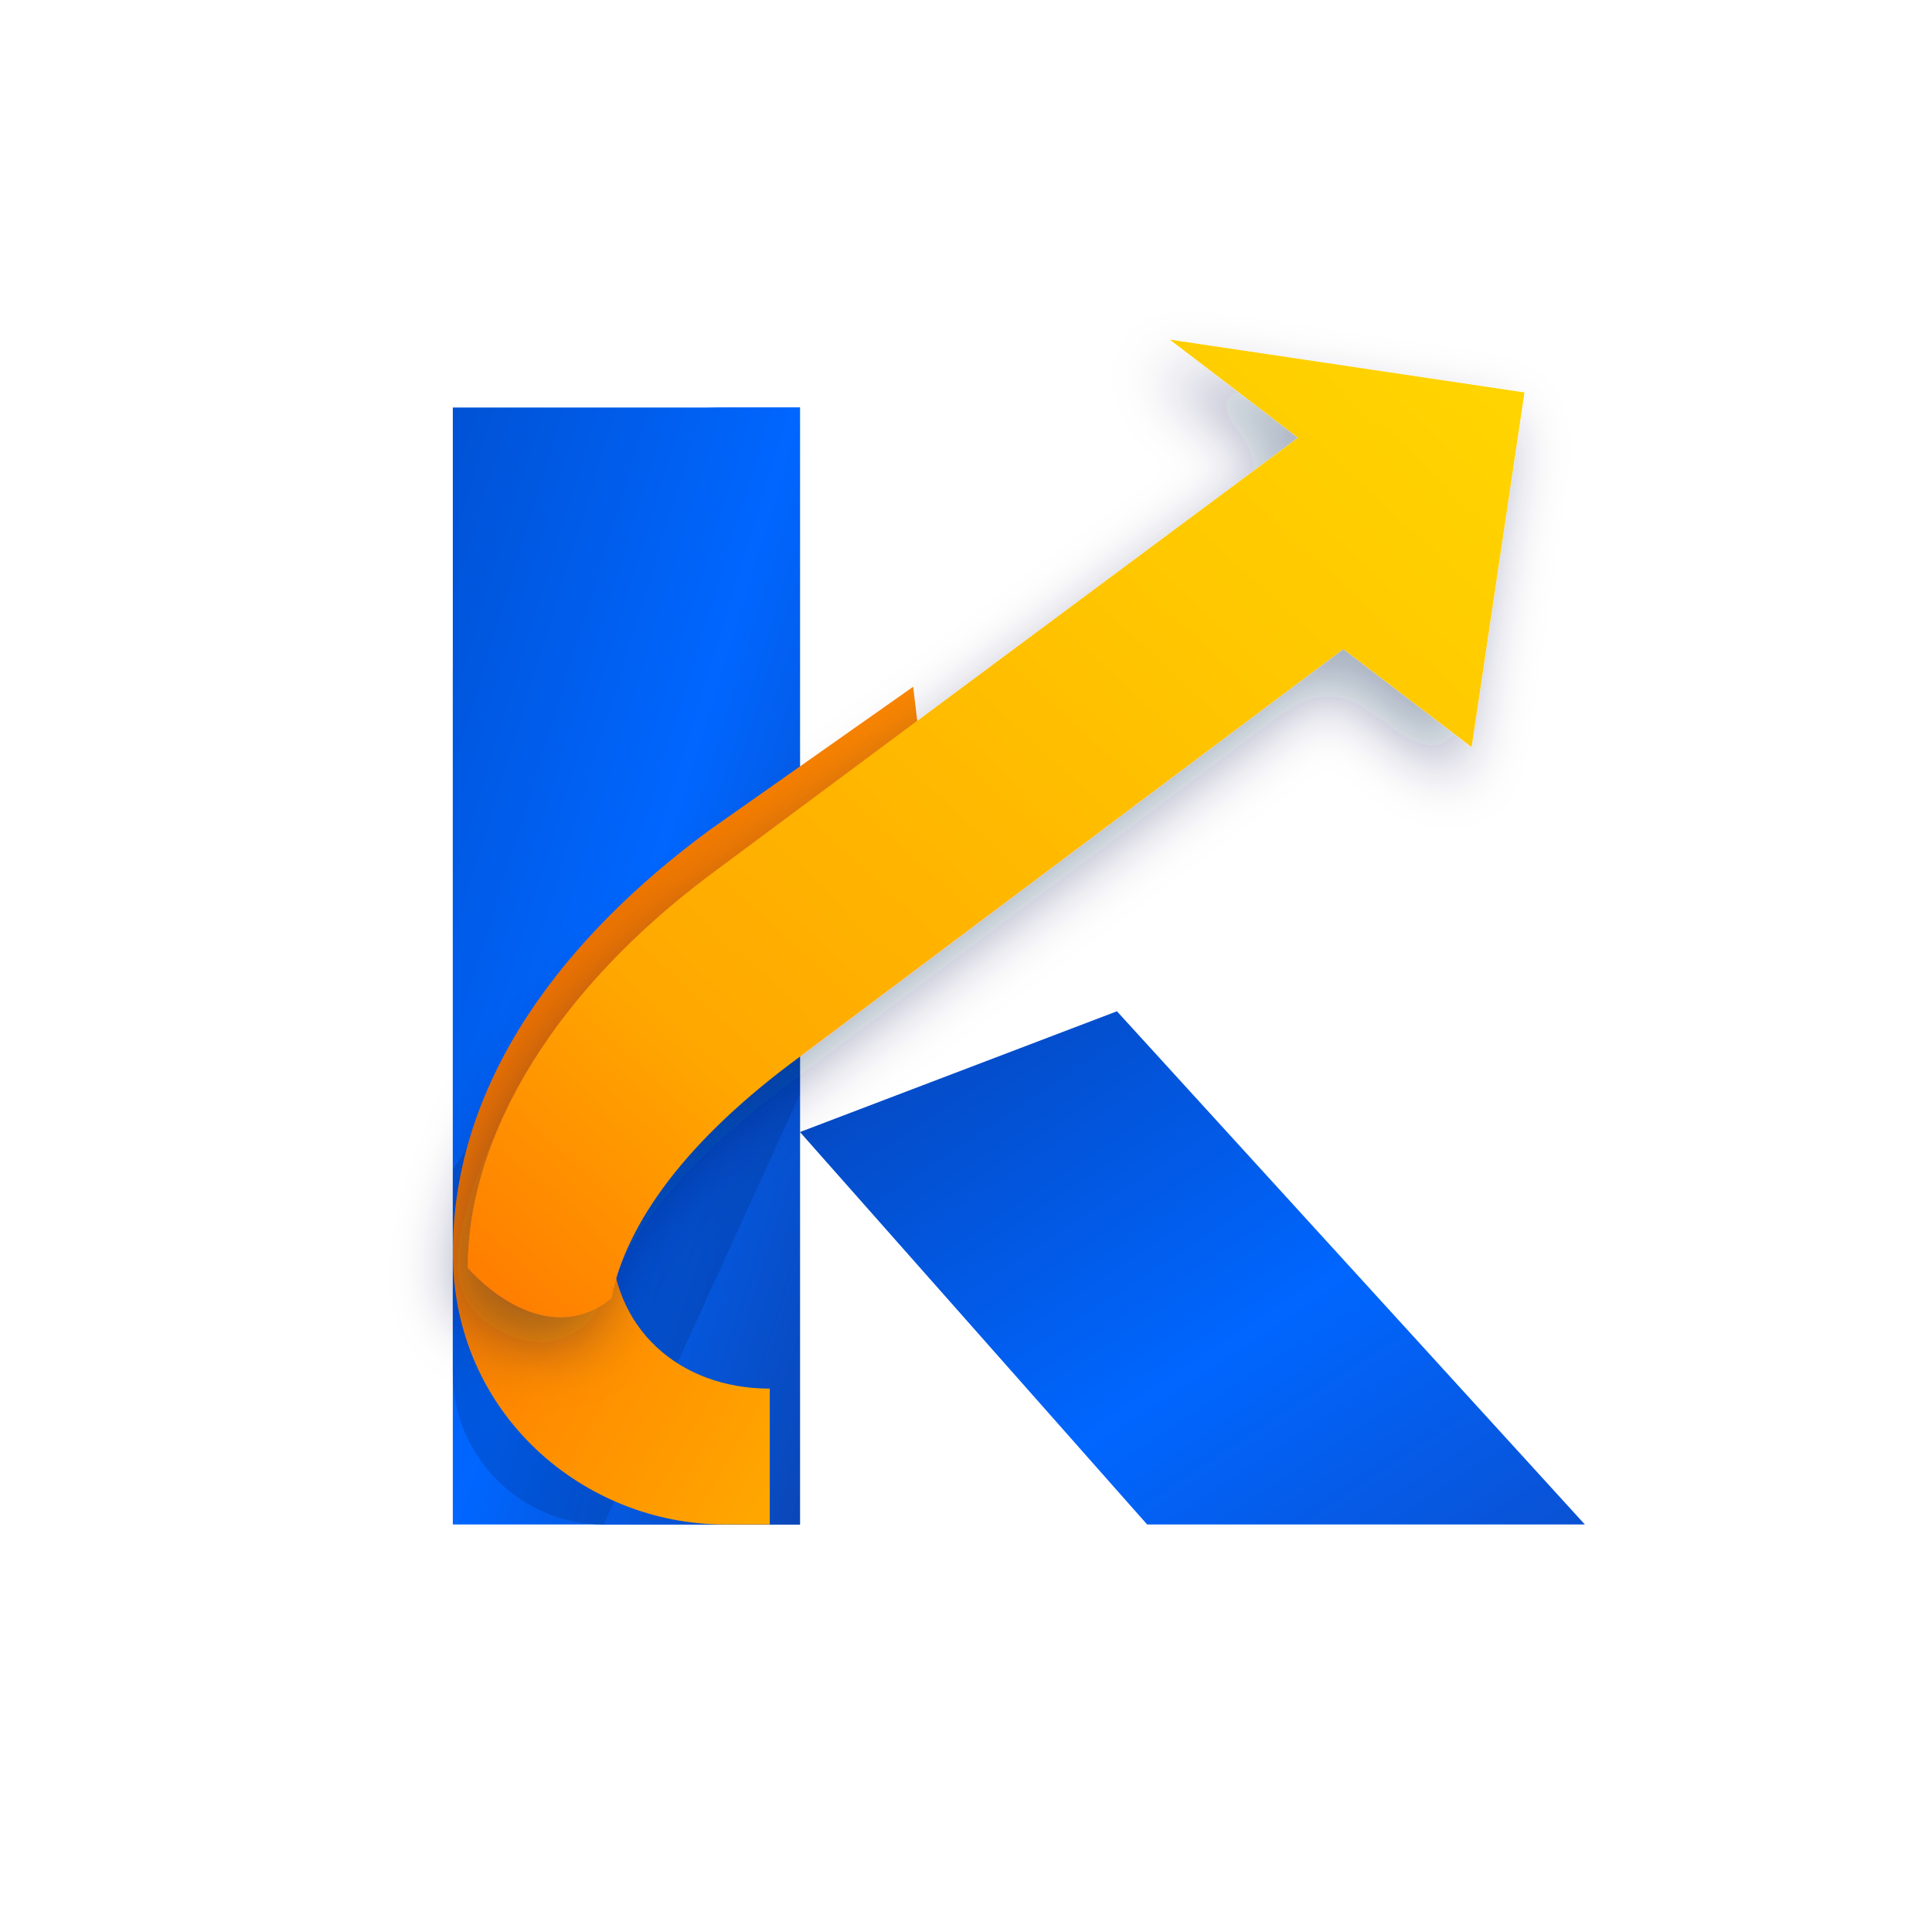
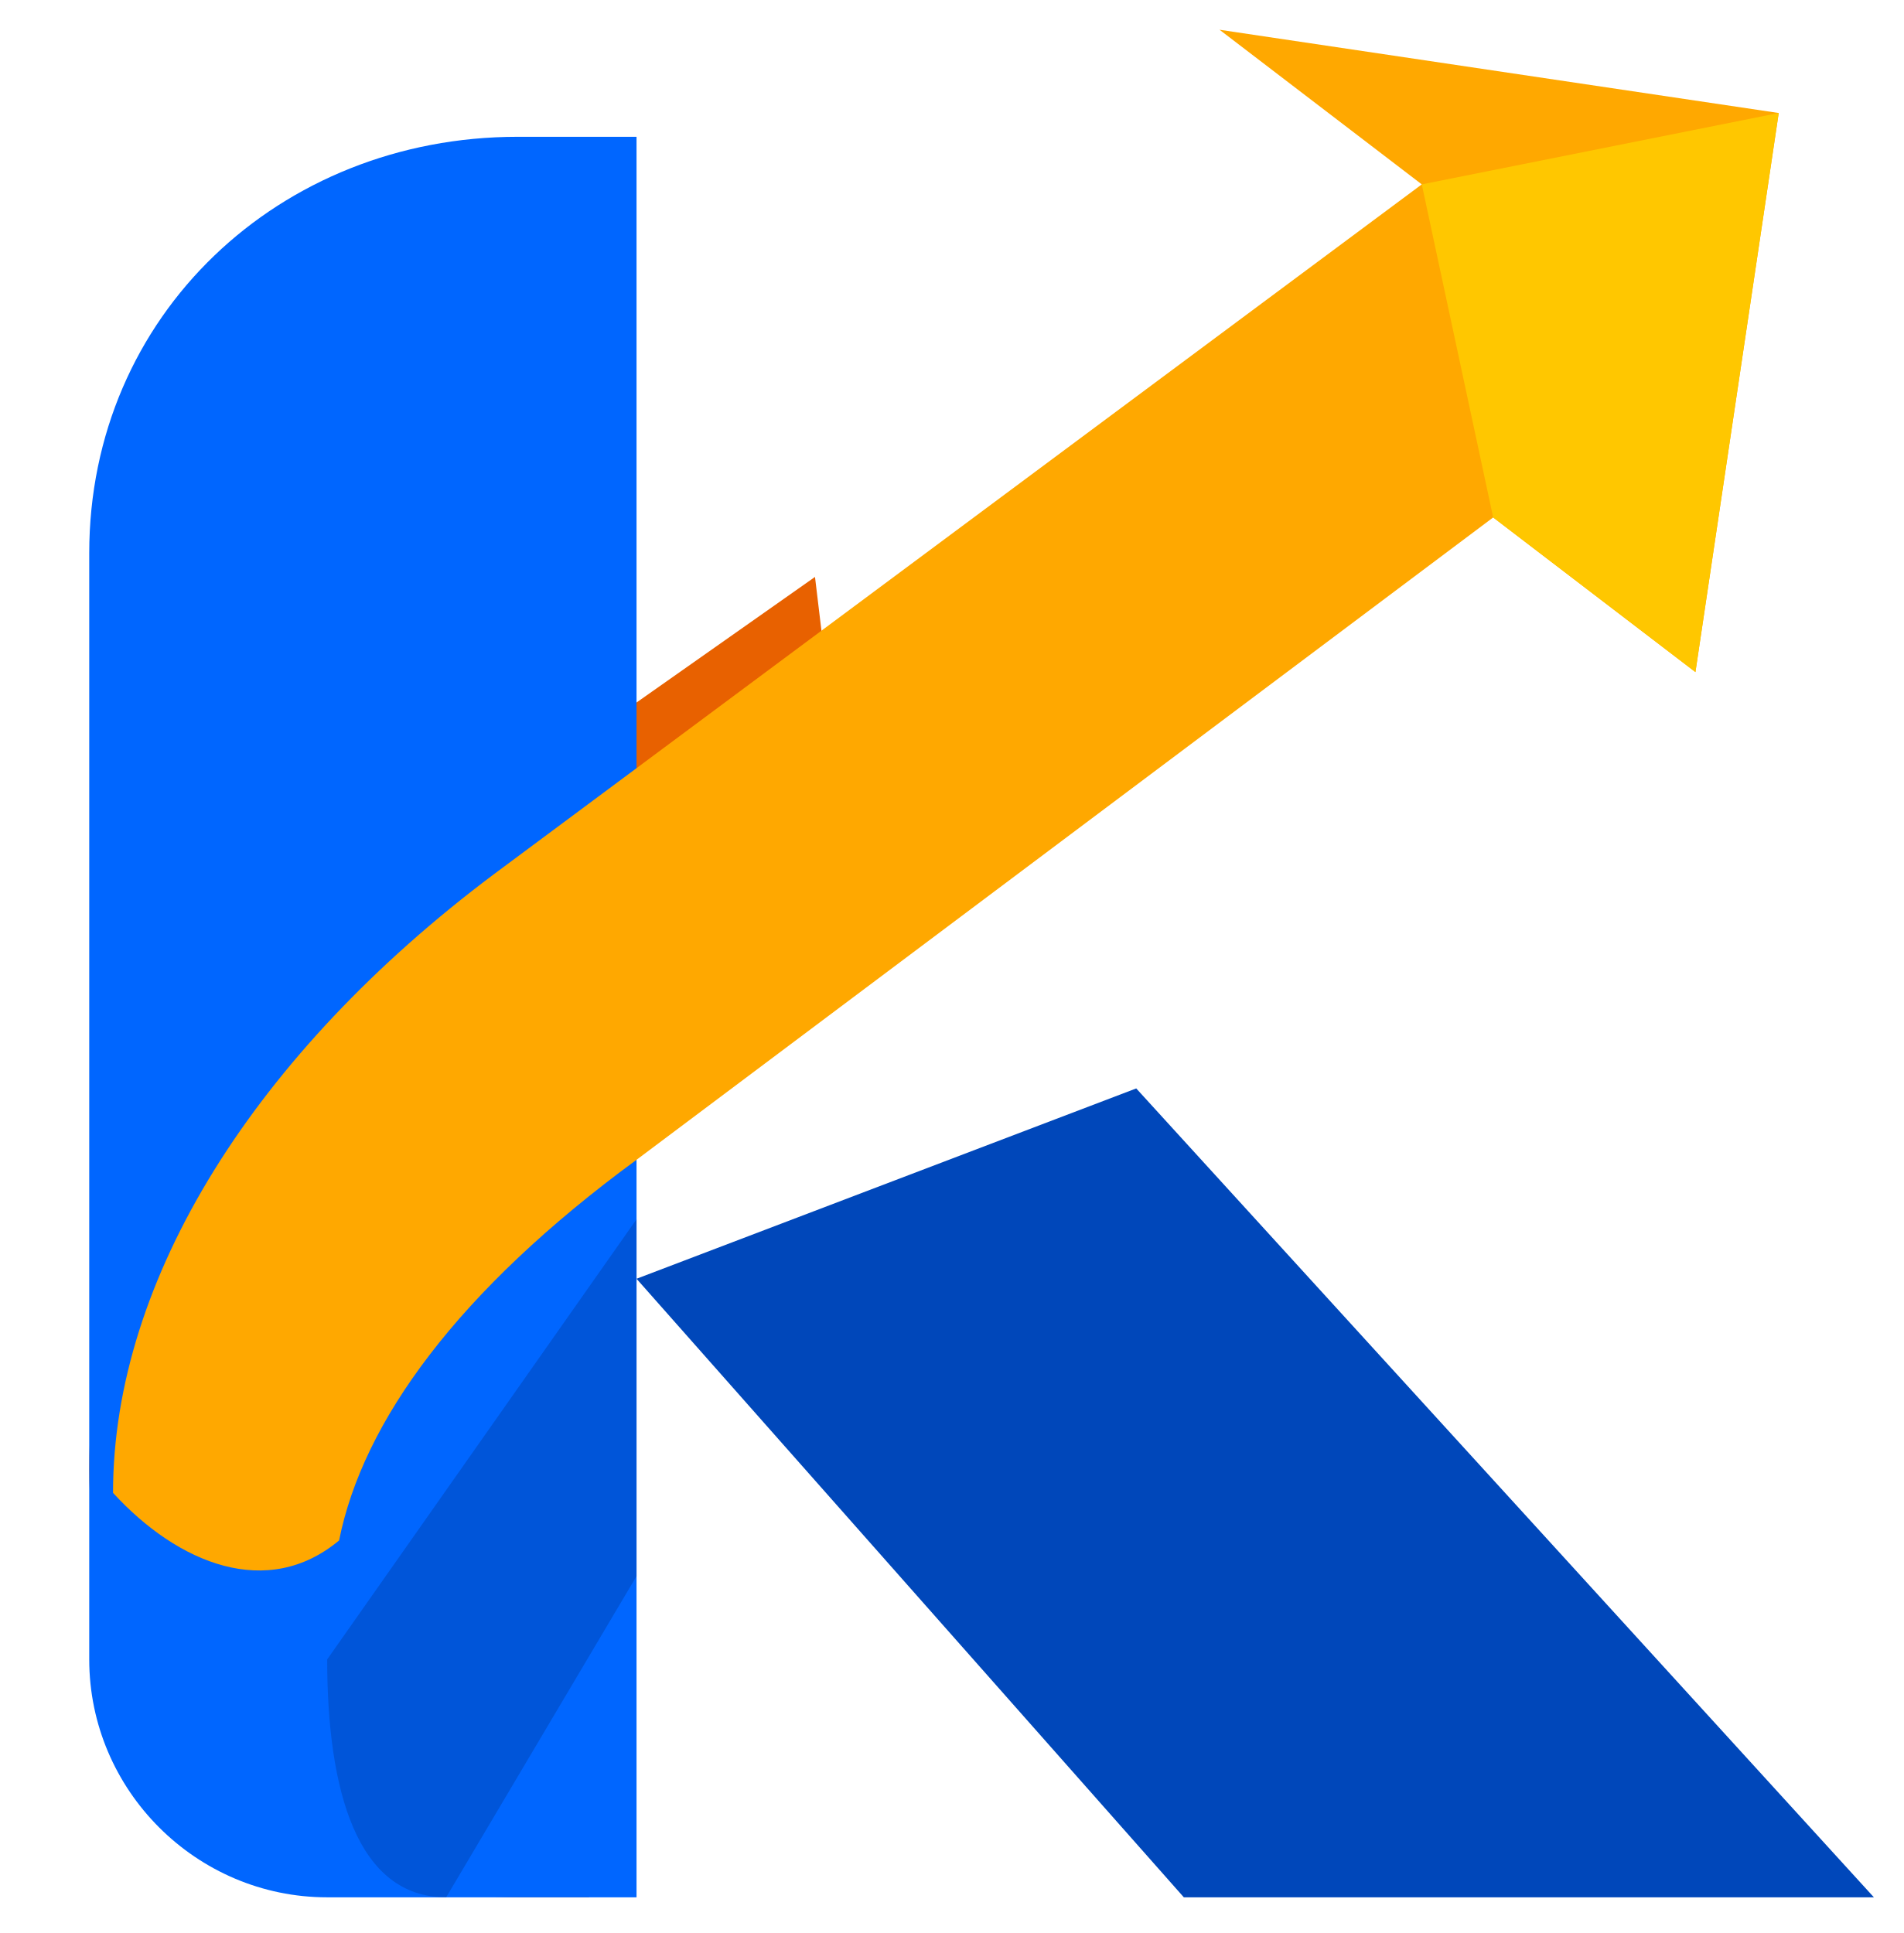
- <svg xmlns="http://www.w3.org/2000/svg" viewBox="0 0 512 512" fill="none">
-   <defs>
-     <linearGradient id="kpBlueStem" x1="0%" y1="0%" x2="100%" y2="100%">
-       <stop offset="0%" stop-color="#0052D4" />
-       <stop offset="50%" stop-color="#0066FF" />
-       <stop offset="100%" stop-color="#0A47B8" />
-     </linearGradient>
-     <linearGradient id="kpBlueLeg" x1="0%" y1="0%" x2="100%" y2="100%">
-       <stop offset="0%" stop-color="#0544B8" />
-       <stop offset="60%" stop-color="#0066FF" />
-       <stop offset="100%" stop-color="#0A52D4" />
-     </linearGradient>
-     <linearGradient id="kpArrowGold" x1="0%" y1="100%" x2="100%" y2="0%">
-       <stop offset="0%" stop-color="#FF7A00" />
-       <stop offset="25%" stop-color="#FFA800" />
-       <stop offset="70%" stop-color="#FFC700" />
-       <stop offset="100%" stop-color="#FFD600" />
-     </linearGradient>
-     <linearGradient id="kpArrowWrap" x1="0%" y1="0%" x2="100%" y2="100%">
-       <stop offset="0%" stop-color="#D95700" />
-       <stop offset="50%" stop-color="#FF8A00" />
-       <stop offset="100%" stop-color="#FFB800" />
-     </linearGradient>
-     <filter id="arrowShadow" x="-10%" y="-10%" width="130%" height="130%" filterUnits="userSpaceOnUse">
-       <feDropShadow dx="-4" dy="8" stdDeviation="8" flood-color="#00184A" flood-opacity="0.35" />
-     </filter>
-   </defs>
-   <path d="M120 108 C120 108 170 108 212 108 C212 108 212 300 212 404 C190 404 150 404 120 404 C120 380 120 148 120 108 Z" fill="url(#kpBlueStem)" />
-   <path d="M120 178 C120 138 152 108 192 108 L212 108 L212 404 L160 404 C138 404 120 386 120 364 Z" fill="url(#kpBlueStem)" />
-   <path d="M212 300 L304 404 L420 404 L296 268 L212 300 Z" fill="url(#kpBlueLeg)" />
-   <path d="M120 310 C120 310 135 285 170 250 L212 215 L212 290 L160 404 C138 404 120 386 120 364 Z" fill="#002D80" opacity="0.25" />
-   <path d="M192 404 C155 404 120 375 120 332 C120 286 150 248 188 220 L242 182 L248 232 L202 265 C176 284 162 305 162 328 C162 352 180 368 204 368 L204 404 Z" fill="url(#kpArrowWrap)" />
-   <g filter="url(#arrowShadow)">
-     <path d="M124 336 C124 300 148 262 188 232 L344 116 L310 90 L404 104 L390 198 L356 172 L212 280 C182 302 166 324 162 344 C150 354 135 348 124 336 Z" fill="url(#kpArrowGold)" />
-   </g>
-   <g>
-     <path d="M276 150 L394 104 L348 222 L320 188 L202 278 C166 306 142 334 134 364 C124 350 120 332 122 316 C128 276 160 238 206 204 L308 126 L276 150 Z" fill="none" />
-   </g>
+ <svg xmlns="http://www.w3.org/2000/svg" viewBox="105 85 320 325" fill="none" shape-rendering="geometricPrecision">
+   <path d="M192 404 C155 404 120 375 120 332 C120 286 150 248 188 220 L242 182 L248 232 L202 265 C176 284 162 305 162 328 C162 352 180 368 204 368 L204 404 Z" fill="#E86100" />
+   <path d="M120 178 C120 138 152 108 192 108 L212 108 L212 404 L160 404 C138 404 120 386 120 364 Z" fill="#0066FF" />
+   <path d="M212 300 L304 404 L420 404 L296 268 L212 300 Z" fill="#0047BA" />
+   <path d="M160 364 L212 290 L212 350 L180 404 C165 404 160 386 160 364 Z" fill="#002D80" opacity="0.3" />
+   <path d="M124 336 C124 300 148 262 188 232 L344 116 L310 90 L404 104 L390 198 L356 172 L212 280 C182 302 166 324 162 344 C150 354 135 348 124 336 Z" fill="#FFA800" />
+   <path d="M344 116 L404 104 L390 198 L356 172 Z" fill="#FFC700" />
</svg>
